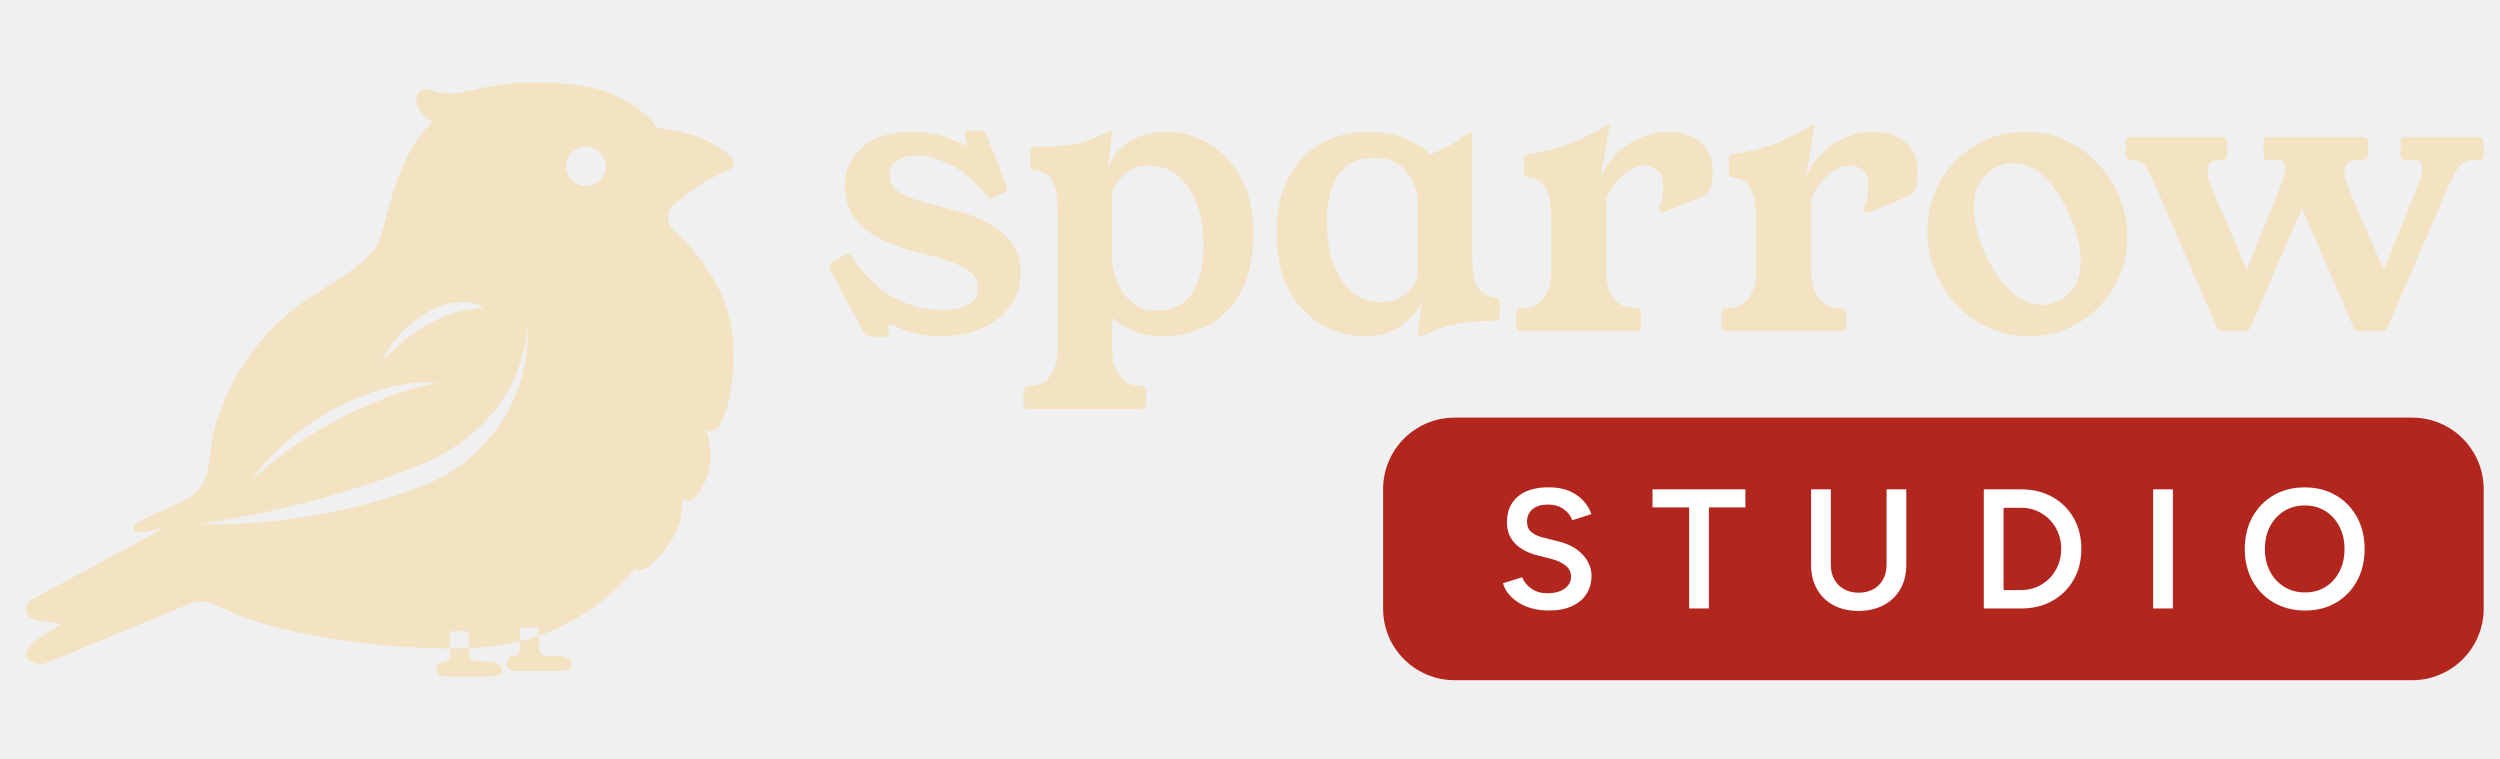
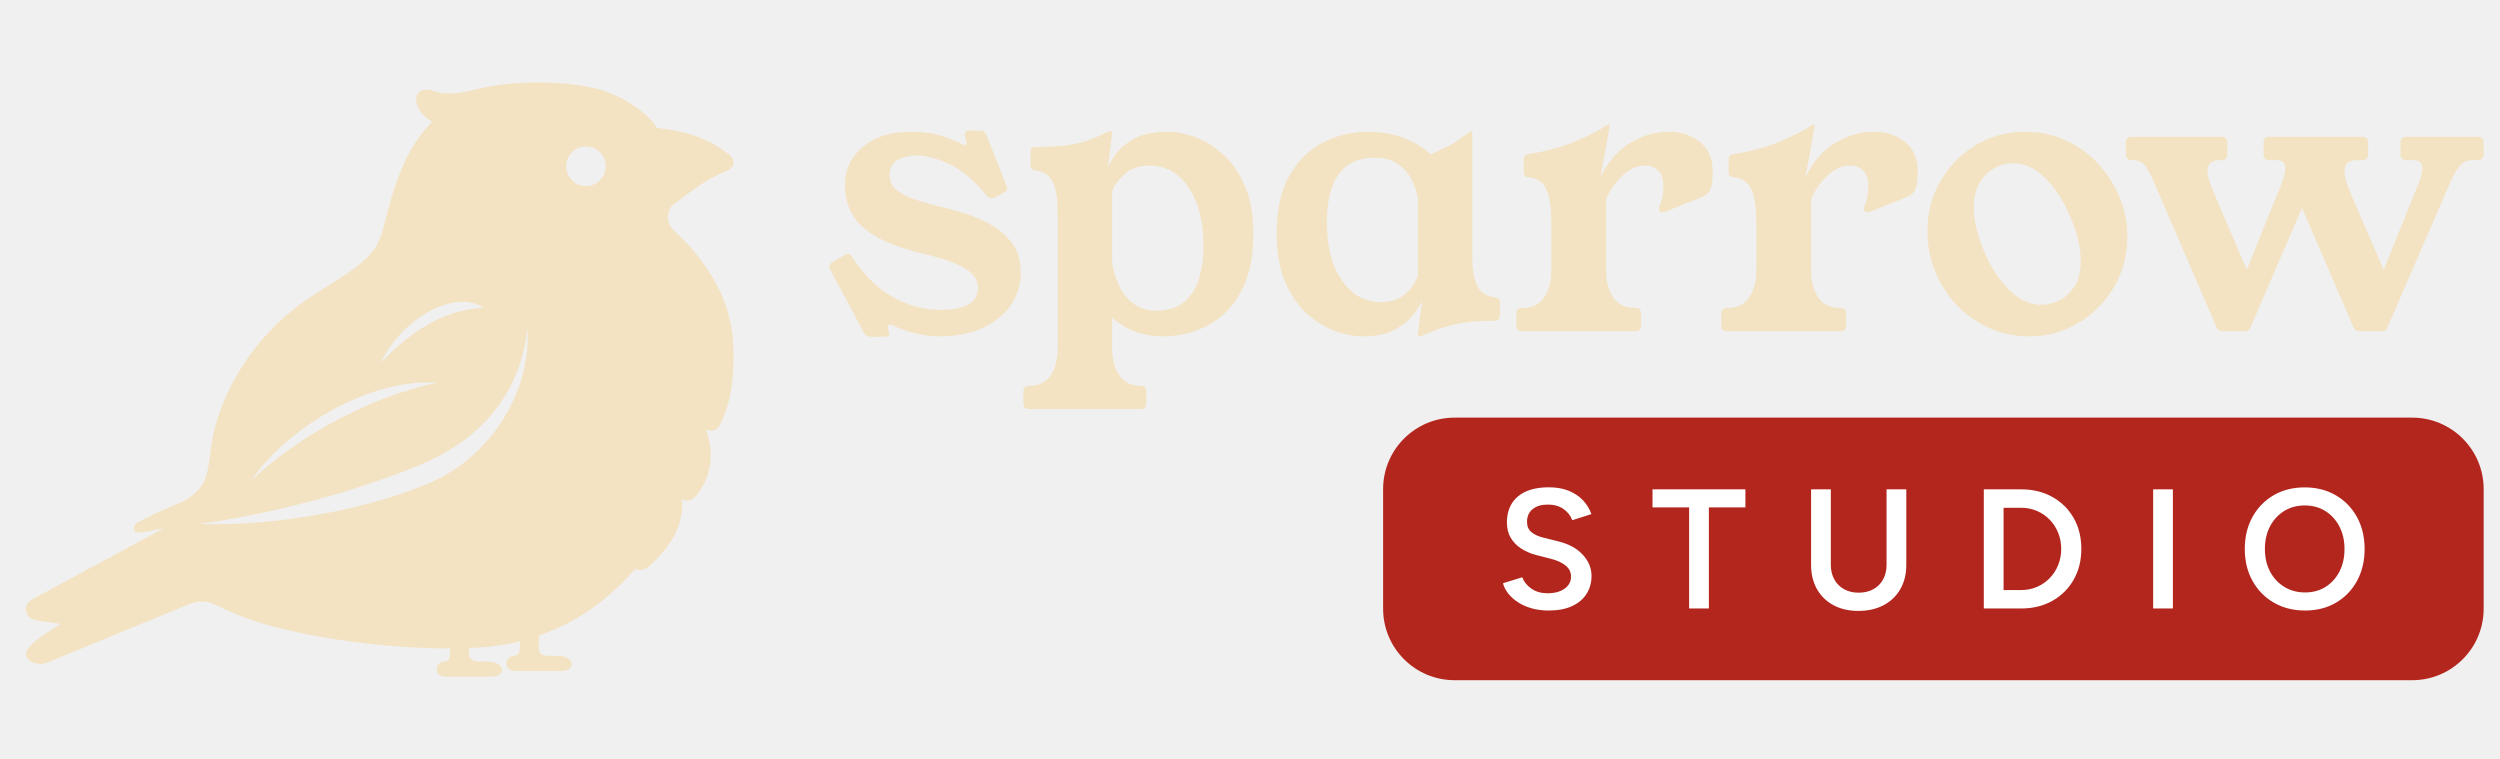
<svg xmlns="http://www.w3.org/2000/svg" viewBox="-10.57 -0.28 154.25 46.82" width="154.25" height="46.82">
  <g id="bird" transform="translate(-9.574 0.722) scale(0.0582104) translate(-95 -135)">
    <g transform="translate(-32 8)">
-       <path fill="#F3E3C3" fill-rule="evenodd" d="M 806.242,245.252 C 841.103,249.617 861,257 882,273 c 8,6 6.8,14.5 -2,18 -20.4,8 -40,23 -58,37 -6,8 -5.3,19.3 2,26 30.8,28.3 60,68 63,119 2,37 -3,66 -14,87 -3,6 -9,8 -15,5 10,26 5,52 -10,70 -4,5 -9,7 -15,4 2,29 -13.9,51.9 -35,71 -4.2,3.8 -10,5 -15,3 -41,48 -98,79 -164,83 -68.7,5.4 -206.1,-8 -273.2,-41.6 -15.7,-7.9 -22.8,-9.7 -39.1,-2.8 l -146.487,60.454 c -9,4 -22.301,-0.656 -22.801,-8.656 -1.023,-11.327 33.37,-29.372 36.904,-32.095 C 165.205,768.81 144.8,769.2 140,763 c -5.3,-6.8 -3,-14 4,-18 l 139,-75 c -10,1 -20,5 -28,4 -5.3,-0.7 -4,-8 2,-11 11.8,-6.4 24.5,-12.3 37.7,-17.7 48.1,-19.7 29.7,-43.8 46.1,-93.1 17.8,-53.4 53.1,-97.2 96.2,-126.2 39,-26 68,-39 77,-67 8,-26 17,-84 54,-120 -10,-6 -17,-15 -17,-24 0,-9 8.7,-12.4 18,-9 13.7,5 28,3 48,-2 36,-9 86,-9 122,-1 30,7 57.242,26.252 67.242,42.252 z M 587,779 h 20 v 24 c 0,6 4,8 12,8 h 9 c 9,0 14,5 14,9 0,5 -6,7 -12,7 h -49 c -11,0 -11,-16 0,-16 3,0 6,-3 6,-8 z m 74,-4 h 20 v 22 c 0,6 4,8 12,8 h 9 c 9,0 14,5 14,9 0,5 -6,7 -12,7 h -49 c -11,0 -11,-16 0,-16 3,0 6,-3 6,-8 z M 710,286 a 21,21 0 1,0 42,0 a 21,21 0 1,0 -42,0 z M 669,457 c -6,62 -42,116 -115,146 -77,32 -171,54 -233,62 63,3 164,-10 241,-42 73,-30 111,-103 107,-166 z m -95.46,58.386 C 500.985,530.214 422.836,574.31 376.291,619.079 411.28,566.493 498.54,510.386 573.54,515.386 Z m 49.161,-79.36 c -47.597,2 -83.13,31.052 -108.926,57.943 20.143,-44.184 76.451,-78.984 108.926,-57.943 z" />
+       <clipPath id="bird-cutouts" clipPathUnits="userSpaceOnUse">
+         <path clip-rule="evenodd" d="M 0,0 H 1024 V 1024 H 0 Z M 710,286 a 21,21 0 1,0 42,0 a 21,21 0 1,0 -42,0 z M 669,457 c -6,62 -42,116 -115,146 -77,32 -171,54 -233,62 63,3 164,-10 241,-42 73,-30 111,-103 107,-166 z m -95.46,58.386 C 500.985,530.214 422.836,574.31 376.291,619.079 411.28,566.493 498.54,510.386 573.54,515.386 Z m 49.161,-79.36 c -47.597,2 -83.13,31.052 -108.926,57.943 20.143,-44.184 76.451,-78.984 108.926,-57.943 z" />
+       </clipPath>
+       <path fill="#F3E3C3" clip-path="url(#bird-cutouts)" d="M 806.242,245.252 C 841.103,249.617 861,257 882,273 c 8,6 6.8,14.5 -2,18 -20.4,8 -40,23 -58,37 -6,8 -5.3,19.3 2,26 30.8,28.3 60,68 63,119 2,37 -3,66 -14,87 -3,6 -9,8 -15,5 10,26 5,52 -10,70 -4,5 -9,7 -15,4 2,29 -13.9,51.9 -35,71 -4.2,3.8 -10,5 -15,3 -41,48 -98,79 -164,83 -68.7,5.4 -206.1,-8 -273.2,-41.6 -15.7,-7.9 -22.8,-9.7 -39.1,-2.8 l -146.487,60.454 c -9,4 -22.301,-0.656 -22.801,-8.656 -1.023,-11.327 33.37,-29.372 36.904,-32.095 C 165.205,768.81 144.8,769.2 140,763 c -5.3,-6.8 -3,-14 4,-18 l 139,-75 c -10,1 -20,5 -28,4 -5.3,-0.7 -4,-8 2,-11 11.8,-6.4 24.5,-12.3 37.7,-17.7 48.1,-19.7 29.7,-43.8 46.1,-93.1 17.8,-53.4 53.1,-97.2 96.2,-126.2 39,-26 68,-39 77,-67 8,-26 17,-84 54,-120 -10,-6 -17,-15 -17,-24 0,-9 8.7,-12.4 18,-9 13.7,5 28,3 48,-2 36,-9 86,-9 122,-1 30,7 57.242,26.252 67.242,42.252 z M 587,779 h 20 v 24 c 0,6 4,8 12,8 h 9 c 9,0 14,5 14,9 0,5 -6,7 -12,7 h -49 c -11,0 -11,-16 0,-16 3,0 6,-3 6,-8 z m 74,-4 h 20 v 22 c 0,6 4,8 12,8 h 9 c 9,0 14,5 14,9 0,5 -6,7 -12,7 h -49 c -11,0 -11,-16 0,-16 3,0 6,-3 6,-8 z" />
    </g>
  </g>
  <path id="name" fill="#F3E3C3" d="M50.848 11.88Q50.704 11.952 50.608 11.952Q50.44 11.952 50.296 11.784Q49.216 10.416 48.04 9.864Q46.864 9.312 46.0 9.312Q45.376 9.312 44.848 9.576Q44.32 9.84 44.32 10.536Q44.32 11.064 44.716 11.412Q45.112 11.76 45.736 11.976Q46.36 12.192 47.008 12.36Q47.944 12.576 48.892 12.864Q49.84 13.152 50.632 13.62Q51.424 14.088 51.916 14.784Q52.408 15.48 52.408 16.536Q52.408 17.664 51.796 18.552Q51.184 19.44 50.056 19.956Q48.928 20.472 47.368 20.472Q46.624 20.472 45.916 20.292Q45.208 20.112 44.584 19.824Q44.44 19.752 44.368 19.752Q44.2 19.752 44.2 19.92Q44.2 19.968 44.248 20.112Q44.296 20.256 44.296 20.304Q44.296 20.496 44.008 20.496H43.144Q42.88 20.496 42.736 20.256L40.672 16.392Q40.6 16.248 40.6 16.176Q40.6 16.008 40.792 15.888L41.536 15.456Q41.68 15.384 41.752 15.384Q41.896 15.384 42.016 15.6Q43.192 17.352 44.596 18.096Q46.0 18.84 47.464 18.84Q49.768 18.84 49.768 17.472Q49.768 16.848 49.204 16.44Q48.64 16.032 47.812 15.768Q46.984 15.504 46.144 15.312Q44.608 14.928 43.696 14.436Q42.784 13.944 42.328 13.38Q41.872 12.816 41.716 12.252Q41.56 11.688 41.56 11.16Q41.56 9.72 42.664 8.784Q43.768 7.848 45.664 7.848Q46.792 7.848 47.656 8.148Q48.52 8.448 48.856 8.64Q48.952 8.688 49.0 8.688Q49.072 8.688 49.072 8.592Q49.072 8.52 49.0 8.304Q48.976 8.184 48.964 8.124Q48.952 8.064 48.952 8.016Q48.952 7.776 49.264 7.776H49.888Q50.2 7.776 50.296 8.04L51.496 11.088Q51.568 11.232 51.568 11.328Q51.568 11.496 51.376 11.592ZM57.784 10.032Q57.928 9.696 58.312 9.18Q58.696 8.664 59.464 8.256Q60.232 7.848 61.456 7.848Q62.272 7.848 63.184 8.184Q64.096 8.52 64.912 9.264Q65.728 10.008 66.244 11.208Q66.76 12.408 66.76 14.16Q66.76 16.368 65.968 17.772Q65.176 19.176 63.904 19.824Q62.632 20.472 61.168 20.472Q59.344 20.472 58.048 19.32V21.24Q58.048 22.2 58.48 22.86Q58.912 23.52 59.8 23.52Q60.16 23.52 60.16 23.88V24.6Q60.16 24.96 59.8 24.96H52.936Q52.576 24.96 52.576 24.6V23.88Q52.576 23.52 52.96 23.52Q53.848 23.52 54.268 22.86Q54.688 22.2 54.688 21.24V12.984Q54.688 12.336 54.616 11.736Q54.544 11.136 54.244 10.716Q53.944 10.296 53.272 10.224Q53.104 10.2 53.056 10.116Q53.008 10.032 53.008 9.912V9.096Q53.008 8.784 53.344 8.784Q54.544 8.784 55.312 8.676Q56.08 8.568 56.644 8.352Q57.208 8.136 57.76 7.872Q57.832 7.824 57.892 7.824Q57.952 7.824 57.976 7.824H58.0Q58.048 7.824 58.048 7.896Q58.048 7.92 58.036 8.016Q58.024 8.112 57.976 8.556Q57.928 9.0 57.784 10.032ZM58.048 15.888Q58.144 16.632 58.468 17.328Q58.792 18.024 59.368 18.456Q59.944 18.888 60.736 18.888Q61.888 18.888 62.536 18.312Q63.184 17.736 63.436 16.824Q63.688 15.912 63.688 14.928Q63.688 12.624 62.764 11.28Q61.84 9.936 60.352 9.936Q59.392 9.936 58.804 10.476Q58.216 11.016 58.048 11.52ZM80.272 15.72Q80.272 16.584 80.536 17.268Q80.8 17.952 81.688 18.072Q81.976 18.096 81.976 18.384V19.176Q81.976 19.512 81.616 19.512Q80.44 19.512 79.66 19.644Q78.88 19.776 78.316 19.98Q77.752 20.184 77.2 20.424Q77.104 20.472 77.032 20.472H76.96Q76.912 20.472 76.912 20.376Q76.912 20.28 76.96 19.908Q77.008 19.536 77.068 19.068Q77.128 18.6 77.176 18.264Q77.056 18.576 76.66 19.104Q76.264 19.632 75.508 20.052Q74.752 20.472 73.528 20.472Q72.712 20.472 71.788 20.136Q70.864 19.8 70.048 19.056Q69.232 18.312 68.716 17.1Q68.2 15.888 68.2 14.136Q68.2 11.904 69.004 10.524Q69.808 9.144 71.092 8.496Q72.376 7.848 73.816 7.848Q74.992 7.848 75.976 8.208Q76.96 8.568 77.704 9.24Q78.328 8.976 78.772 8.748Q79.216 8.52 79.528 8.28Q79.648 8.184 79.78 8.088Q79.912 7.992 80.08 7.896Q80.152 7.848 80.2 7.848H80.224Q80.272 7.848 80.272 7.896ZM76.912 11.952Q76.84 11.472 76.564 10.884Q76.288 10.296 75.736 9.876Q75.184 9.456 74.248 9.456Q73.096 9.456 72.448 10.02Q71.8 10.584 71.548 11.472Q71.296 12.36 71.296 13.368Q71.296 15.672 72.22 17.016Q73.144 18.36 74.608 18.36Q75.472 18.36 75.964 17.988Q76.456 17.616 76.672 17.232Q76.888 16.848 76.912 16.776ZM88.168 10.68Q88.816 9.288 89.968 8.568Q91.12 7.848 92.392 7.848Q93.52 7.848 94.312 8.472Q95.104 9.096 95.104 10.32Q95.104 10.848 95.008 11.256Q94.912 11.664 94.48 11.856L92.224 12.768Q92.08 12.816 92.008 12.816Q91.792 12.816 91.792 12.6Q91.792 12.528 91.84 12.384Q91.984 12.048 92.02 11.736Q92.056 11.424 92.056 11.184Q92.056 10.536 91.732 10.236Q91.408 9.936 90.928 9.936Q90.376 9.936 89.896 10.272Q89.416 10.608 89.056 11.088Q88.696 11.568 88.528 12.024V16.44Q88.528 17.4 88.96 18.06Q89.392 18.72 90.28 18.72H90.328Q90.688 18.72 90.688 19.08V19.8Q90.688 20.16 90.328 20.16H83.344Q82.984 20.16 82.984 19.8V19.08Q82.984 18.72 83.344 18.72H83.392Q84.28 18.72 84.712 18.06Q85.144 17.4 85.144 16.44V13.416Q85.144 12.768 85.06 12.168Q84.976 11.568 84.688 11.148Q84.4 10.728 83.728 10.656Q83.44 10.632 83.44 10.344V9.528Q83.44 9.288 83.8 9.216Q85.504 8.952 86.788 8.376Q88.072 7.8 88.528 7.464Q88.6 7.416 88.648 7.416H88.696Q88.744 7.416 88.744 7.464Q88.744 7.488 88.684 7.824Q88.624 8.16 88.54 8.676Q88.456 9.192 88.348 9.732Q88.24 10.272 88.168 10.68ZM100.816 10.68Q101.464 9.288 102.616 8.568Q103.768 7.848 105.04 7.848Q106.168 7.848 106.96 8.472Q107.752 9.096 107.752 10.32Q107.752 10.848 107.656 11.256Q107.56 11.664 107.128 11.856L104.872 12.768Q104.728 12.816 104.656 12.816Q104.44 12.816 104.44 12.6Q104.44 12.528 104.488 12.384Q104.632 12.048 104.668 11.736Q104.704 11.424 104.704 11.184Q104.704 10.536 104.38 10.236Q104.056 9.936 103.576 9.936Q103.024 9.936 102.544 10.272Q102.064 10.608 101.704 11.088Q101.344 11.568 101.176 12.024V16.44Q101.176 17.4 101.608 18.06Q102.04 18.72 102.928 18.72H102.976Q103.336 18.72 103.336 19.08V19.8Q103.336 20.16 102.976 20.16H95.992Q95.632 20.16 95.632 19.8V19.08Q95.632 18.72 95.992 18.72H96.04Q96.928 18.72 97.36 18.06Q97.792 17.4 97.792 16.44V13.416Q97.792 12.768 97.708 12.168Q97.624 11.568 97.336 11.148Q97.048 10.728 96.376 10.656Q96.088 10.632 96.088 10.344V9.528Q96.088 9.288 96.448 9.216Q98.152 8.952 99.436 8.376Q100.72 7.8 101.176 7.464Q101.248 7.416 101.296 7.416H101.344Q101.392 7.416 101.392 7.464Q101.392 7.488 101.332 7.824Q101.272 8.16 101.188 8.676Q101.104 9.192 100.996 9.732Q100.888 10.272 100.816 10.68ZM114.376 7.848Q115.744 7.848 116.908 8.388Q118.072 8.928 118.912 9.852Q119.752 10.776 120.22 11.916Q120.688 13.056 120.688 14.28Q120.688 16.056 119.848 17.46Q119.008 18.864 117.64 19.668Q116.272 20.472 114.664 20.472Q113.296 20.472 112.144 19.944Q110.992 19.416 110.14 18.516Q109.288 17.616 108.82 16.452Q108.352 15.288 108.352 14.016Q108.352 12.264 109.168 10.872Q109.984 9.48 111.352 8.664Q112.72 7.848 114.376 7.848ZM115.408 18.528Q115.864 18.528 116.416 18.288Q116.968 18.048 117.388 17.448Q117.808 16.848 117.808 15.792Q117.808 14.952 117.484 13.932Q117.16 12.912 116.596 11.964Q116.032 11.016 115.276 10.404Q114.52 9.792 113.632 9.792Q112.648 9.792 111.928 10.524Q111.208 11.256 111.208 12.528Q111.208 13.344 111.532 14.376Q111.856 15.408 112.42 16.356Q112.984 17.304 113.752 17.916Q114.52 18.528 115.408 18.528ZM142.312 8.16Q142.672 8.16 142.672 8.52V9.24Q142.672 9.6 142.312 9.6H141.952Q141.568 9.6 141.268 9.888Q140.968 10.176 140.56 11.088L136.744 19.896Q136.648 20.16 136.384 20.16H135.016Q134.752 20.16 134.632 19.896L131.464 12.552L128.296 19.896Q128.2 20.16 127.912 20.16H126.568Q126.304 20.16 126.184 19.896L122.392 11.112Q122.008 10.2 121.744 9.9Q121.48 9.6 121 9.6H120.952Q120.592 9.6 120.592 9.24V8.52Q120.592 8.16 120.952 8.16H126.496Q126.856 8.16 126.856 8.52V9.24Q126.856 9.6 126.496 9.6H126.448Q125.992 9.6 125.812 9.78Q125.632 9.96 125.632 10.296Q125.632 10.608 125.788 11.016Q125.944 11.424 126.136 11.88L128.056 16.368L130.12 11.256Q130.432 10.536 130.432 10.104Q130.432 9.6 129.928 9.6H129.4Q129.088 9.6 129.088 9.24V8.52Q129.088 8.16 129.424 8.16H135.184Q135.544 8.16 135.544 8.52V9.24Q135.544 9.6 135.184 9.6H134.896Q134.44 9.6 134.26 9.78Q134.08 9.96 134.08 10.296Q134.08 10.608 134.224 11.016Q134.368 11.424 134.56 11.88L136.504 16.368L138.568 11.256Q138.88 10.536 138.88 10.104Q138.88 9.6 138.376 9.6H137.896Q137.536 9.6 137.536 9.24V8.52Q137.536 8.16 137.896 8.16Z" />
  <g id="tag">
    <rect id="tag-band" x="74.768" y="25.488" width="67.904" height="16.200" rx="4.410" fill="#B3261E" />
    <path id="tag-text" fill="#FFFFFF" d="M84.985 37.389Q84.41 37.389 83.932 37.253Q83.453 37.117 83.088 36.877Q82.723 36.637 82.487 36.338Q82.252 36.039 82.163 35.706L83.353 35.338Q83.495 35.732 83.894 36.023Q84.293 36.315 84.881 36.324Q85.559 36.329 85.961 36.044Q86.363 35.759 86.363 35.295Q86.363 34.883 86.025 34.612Q85.688 34.342 85.117 34.196L84.218 33.967Q83.699 33.832 83.289 33.566Q82.878 33.301 82.642 32.901Q82.406 32.502 82.406 31.962Q82.406 30.935 83.074 30.361Q83.743 29.787 84.991 29.787Q85.702 29.787 86.229 30.004Q86.756 30.222 87.104 30.593Q87.451 30.964 87.619 31.44L86.44 31.817Q86.286 31.398 85.897 31.125Q85.508 30.852 84.931 30.852Q84.335 30.852 83.991 31.135Q83.647 31.418 83.647 31.914Q83.647 32.325 83.918 32.55Q84.189 32.776 84.645 32.891L85.548 33.115Q86.544 33.355 87.085 33.945Q87.627 34.536 87.627 35.245Q87.627 35.874 87.323 36.357Q87.019 36.84 86.429 37.115Q85.84 37.389 84.985 37.389ZM93.649 37.263V31.028H91.39V29.913H97.121V31.028H94.867V37.263ZM104.087 37.413Q103.213 37.413 102.554 37.059Q101.895 36.705 101.535 36.065Q101.174 35.425 101.174 34.573V29.913H102.392V34.573Q102.392 35.084 102.608 35.472Q102.824 35.861 103.211 36.075Q103.599 36.289 104.108 36.289Q104.624 36.289 105.014 36.075Q105.404 35.861 105.617 35.472Q105.831 35.084 105.831 34.573V29.913H107.049V34.573Q107.049 35.425 106.683 36.065Q106.317 36.705 105.65 37.059Q104.983 37.413 104.087 37.413ZM111.831 37.263V29.913H114.139Q115.227 29.913 116.063 30.383Q116.9 30.852 117.374 31.679Q117.848 32.507 117.848 33.588Q117.848 34.659 117.374 35.489Q116.9 36.318 116.063 36.791Q115.227 37.263 114.139 37.263ZM113.05 36.126H114.139Q114.661 36.126 115.109 35.932Q115.557 35.739 115.895 35.393Q116.232 35.047 116.419 34.585Q116.607 34.123 116.607 33.588Q116.607 33.053 116.419 32.591Q116.232 32.129 115.895 31.783Q115.557 31.437 115.109 31.244Q114.661 31.05 114.139 31.05H113.05ZM122.279 37.263V29.913H123.497V37.263ZM131.655 37.389Q130.567 37.389 129.727 36.904Q128.887 36.418 128.41 35.56Q127.933 34.702 127.933 33.593Q127.933 32.474 128.407 31.618Q128.881 30.762 129.712 30.277Q130.543 29.792 131.63 29.792Q132.717 29.792 133.551 30.28Q134.385 30.768 134.856 31.624Q135.327 32.48 135.327 33.593Q135.327 34.702 134.858 35.56Q134.39 36.418 133.563 36.904Q132.735 37.389 131.655 37.389ZM131.656 36.274Q132.371 36.274 132.918 35.93Q133.466 35.586 133.776 34.982Q134.086 34.378 134.086 33.592Q134.086 32.807 133.77 32.201Q133.454 31.596 132.903 31.251Q132.352 30.906 131.629 30.906Q130.916 30.906 130.36 31.251Q129.805 31.595 129.489 32.2Q129.174 32.806 129.174 33.592Q129.174 34.378 129.491 34.982Q129.809 35.586 130.371 35.93Q130.932 36.274 131.656 36.274Z" />
  </g>
</svg>
